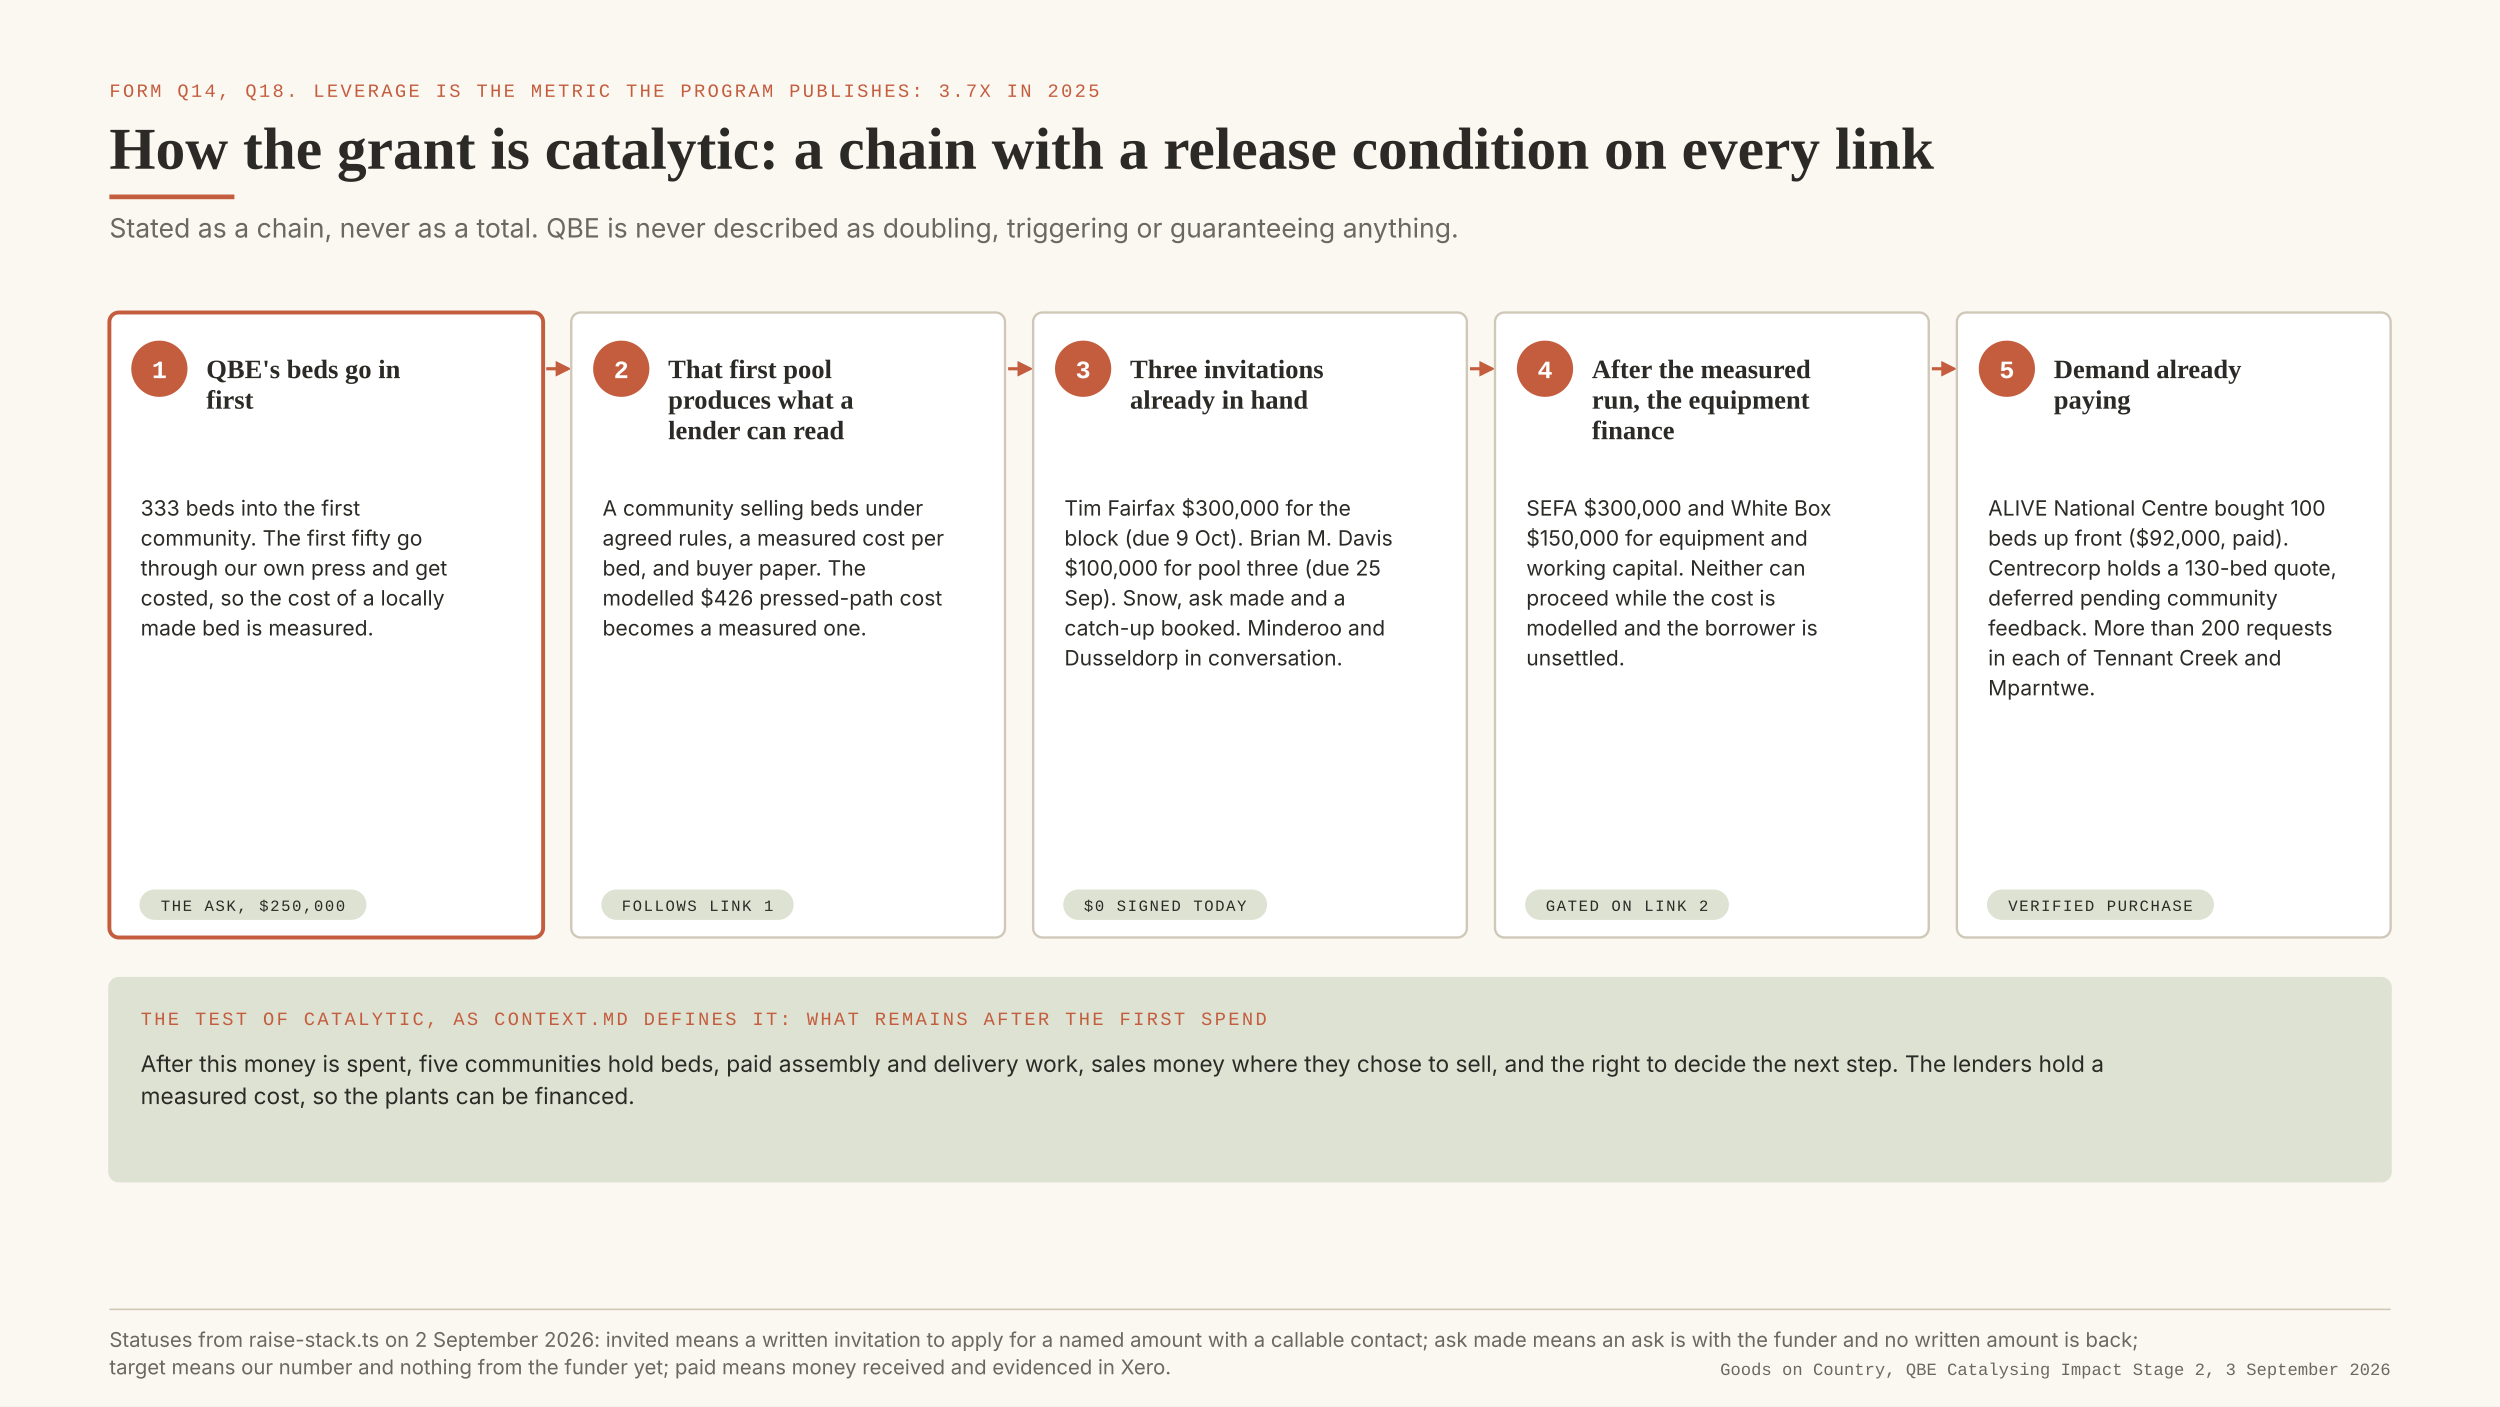
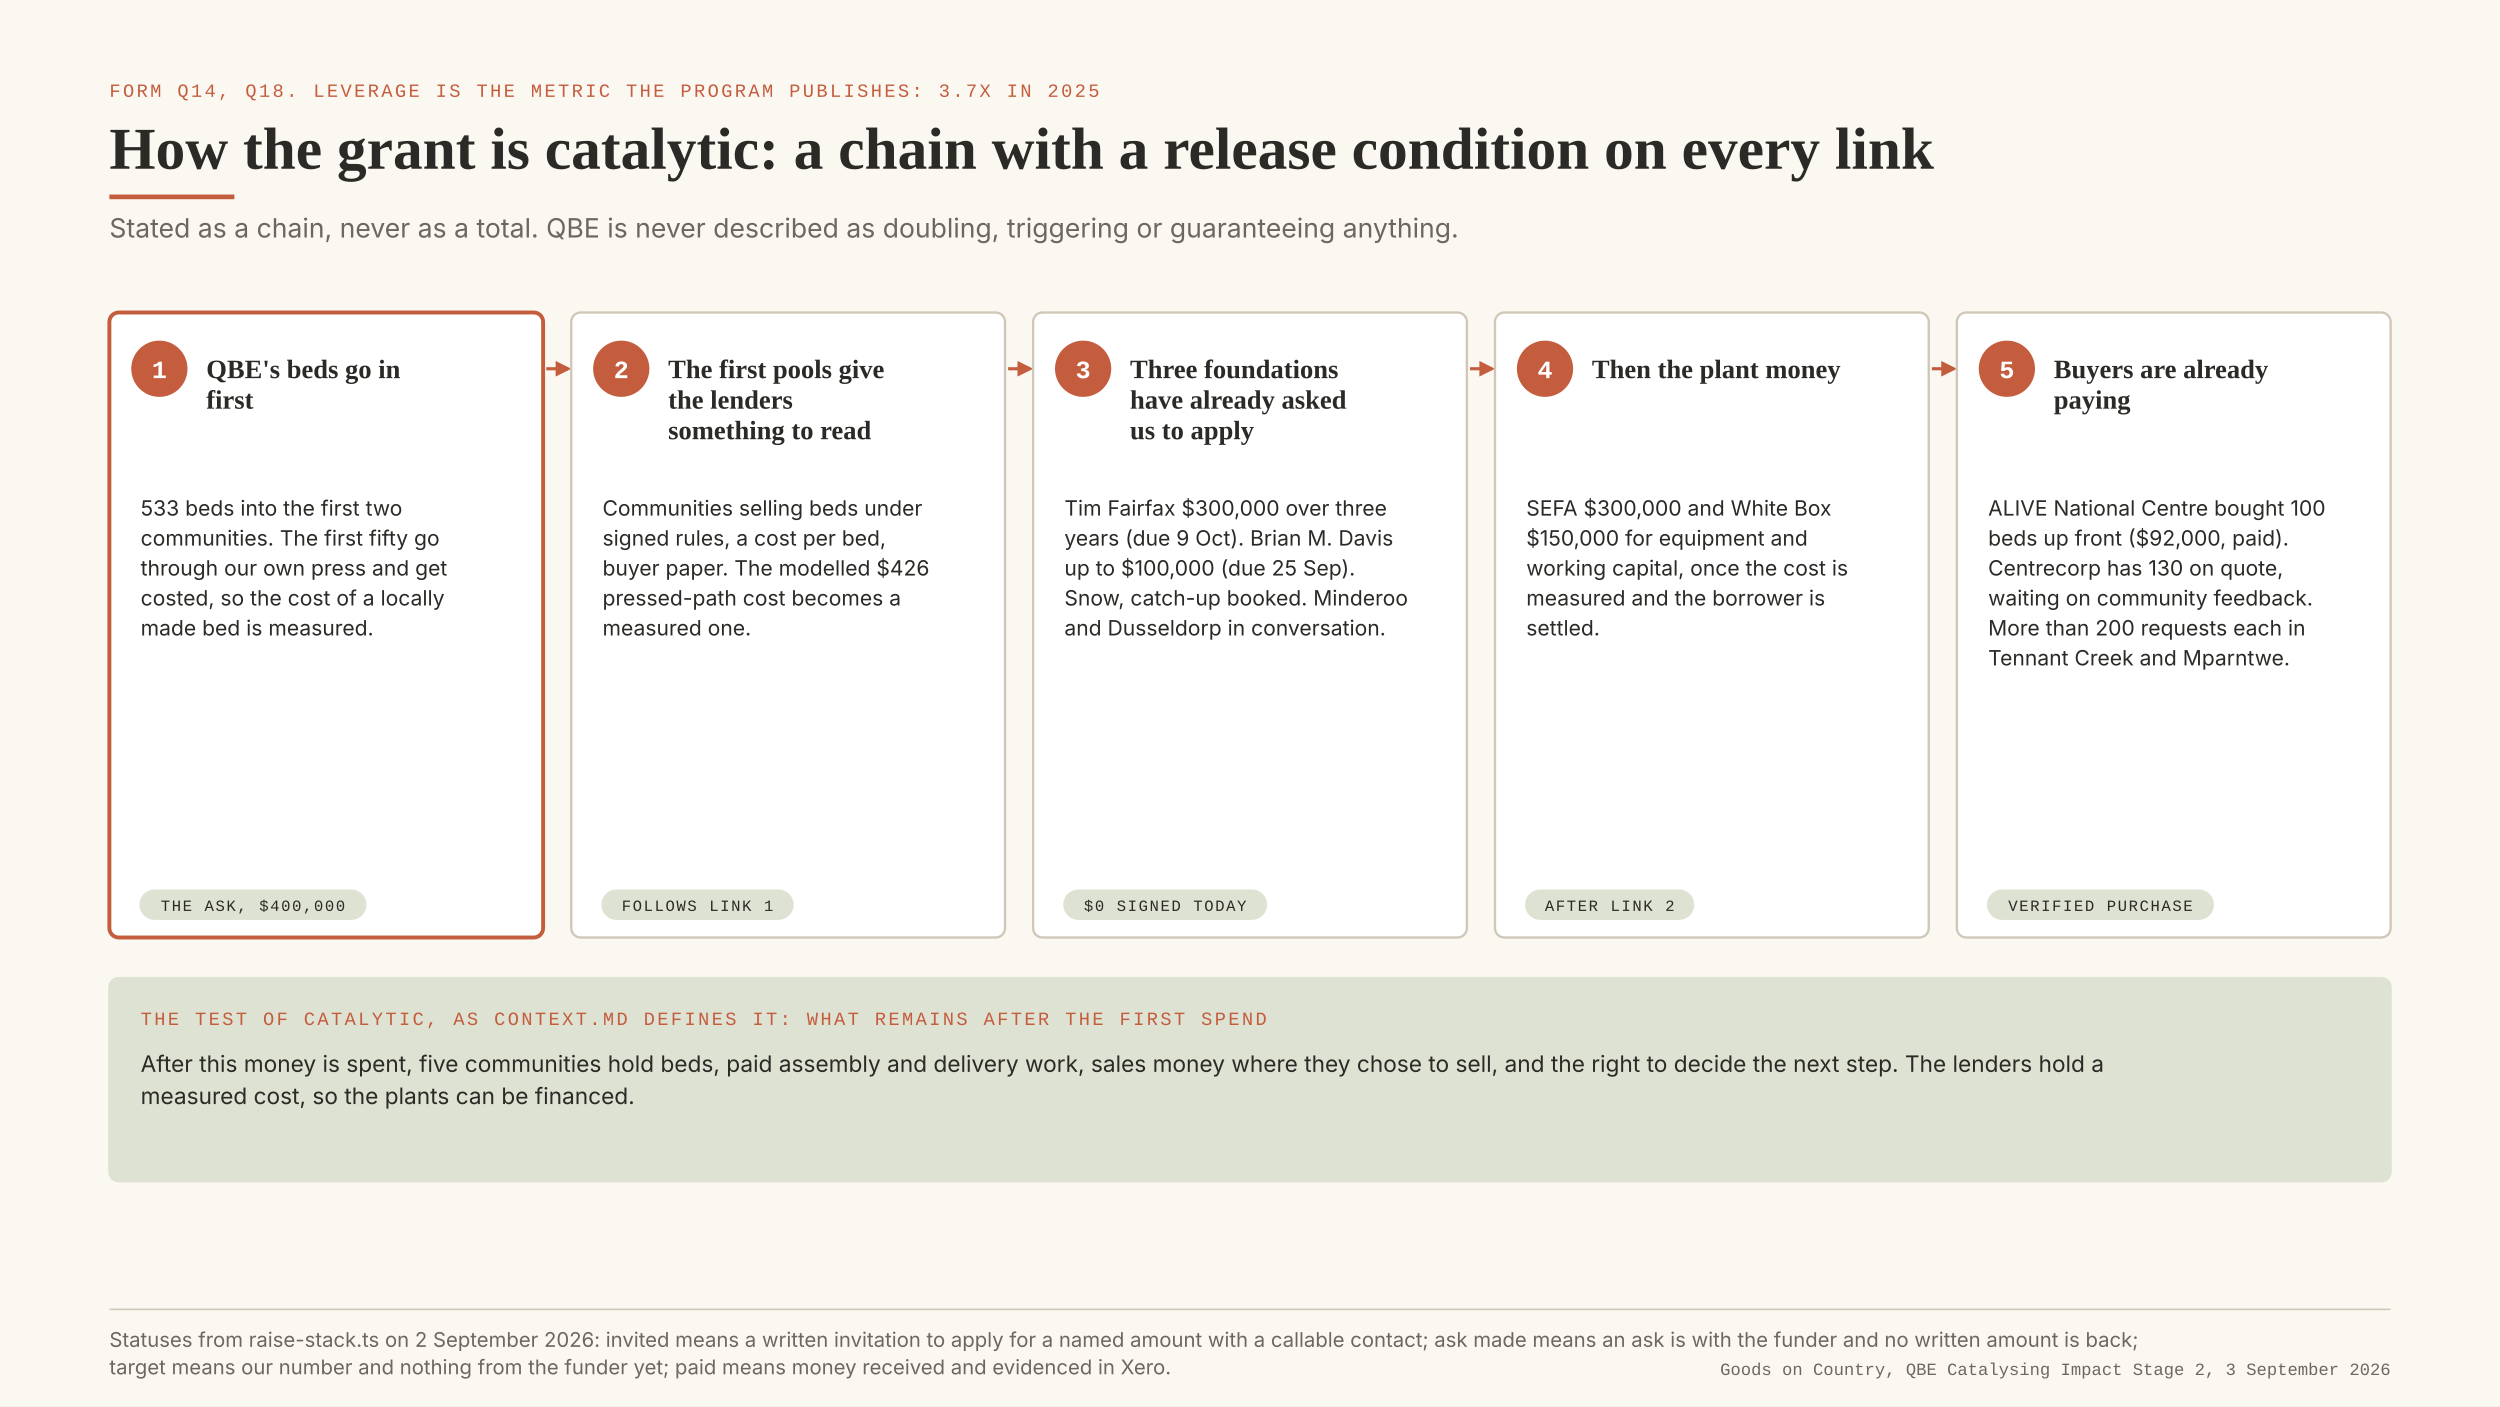
<svg xmlns="http://www.w3.org/2000/svg" width="1600" height="900" viewBox="0 0 1600 900">
  <defs>
    <marker id="ah-t" markerWidth="10" markerHeight="10" refX="8" refY="5" orient="auto" markerUnits="userSpaceOnUse">
      <path d="M0,0 L10,5 L0,10 z" fill="#C45C3E" />
    </marker>
    <marker id="ah-i" markerWidth="10" markerHeight="10" refX="8" refY="5" orient="auto" markerUnits="userSpaceOnUse">
      <path d="M0,0 L10,5 L0,10 z" fill="#2B2A26" />
    </marker>
  </defs>
  <rect width="1600" height="900" fill="#FBF8F1" />
  <text x="70" y="62" font-family="'Roboto Mono', Menlo, 'Courier New', monospace" font-size="12" fill="#C45C3E" font-weight="400" text-anchor="start" letter-spacing="1.5">FORM Q14, Q18. LEVERAGE IS THE METRIC THE PROGRAM PUBLISHES: 3.7X IN 2025</text>
  <text x="70" y="108" font-family="'Playfair Display', Georgia, 'Times New Roman', serif" font-size="38" fill="#2B2A26" font-weight="600" text-anchor="start" letter-spacing="0">How the grant is catalytic: a chain with a release condition on every link</text>
  <line x1="70" y1="126" x2="150" y2="126" stroke="#C45C3E" stroke-width="3" />
  <text x="70" y="152" font-family="Inter, 'Helvetica Neue', Helvetica, Arial, sans-serif" font-size="17" fill="#6B6862" font-weight="400" text-anchor="start" letter-spacing="0">Stated as a chain, never as a total. QBE is never described as doubling, triggering or guaranteeing anything.</text>
  <rect x="70" y="200" width="277.6" height="400" rx="6" fill="#FFFFFF" stroke="#C45C3E" stroke-width="2.5" />
  <circle cx="102" cy="236" r="18" fill="#C45C3E" />
  <text x="102" y="242" font-family="'Roboto Mono', Menlo, 'Courier New', monospace" font-size="16" fill="#FFFFFF" font-weight="700" text-anchor="middle" letter-spacing="0">1</text>
  <text x="132" y="242" font-family="'Playfair Display', Georgia, 'Times New Roman', serif" font-size="17" fill="#2B2A26" font-weight="600" text-anchor="start" letter-spacing="0">QBE's beds go in</text>
  <text x="132" y="261.55" font-family="'Playfair Display', Georgia, 'Times New Roman', serif" font-size="17" fill="#2B2A26" font-weight="600" text-anchor="start" letter-spacing="0">first</text>
-   <text x="90" y="330" font-family="Inter, 'Helvetica Neue', Helvetica, Arial, sans-serif" font-size="13.5" fill="#2B2A26" font-weight="400" text-anchor="start" letter-spacing="0">333 beds into the first</text>
-   <text x="90" y="349.17" font-family="Inter, 'Helvetica Neue', Helvetica, Arial, sans-serif" font-size="13.5" fill="#2B2A26" font-weight="400" text-anchor="start" letter-spacing="0">community. The first fifty go</text>
+   <text x="90" y="330" font-family="Inter, 'Helvetica Neue', Helvetica, Arial, sans-serif" font-size="13.5" fill="#2B2A26" font-weight="400" text-anchor="start" letter-spacing="0">533 beds into the first two</text>
+   <text x="90" y="349.17" font-family="Inter, 'Helvetica Neue', Helvetica, Arial, sans-serif" font-size="13.5" fill="#2B2A26" font-weight="400" text-anchor="start" letter-spacing="0">communities. The first fifty go</text>
  <text x="90" y="368.34" font-family="Inter, 'Helvetica Neue', Helvetica, Arial, sans-serif" font-size="13.5" fill="#2B2A26" font-weight="400" text-anchor="start" letter-spacing="0">through our own press and get</text>
  <text x="90" y="387.51" font-family="Inter, 'Helvetica Neue', Helvetica, Arial, sans-serif" font-size="13.5" fill="#2B2A26" font-weight="400" text-anchor="start" letter-spacing="0">costed, so the cost of a locally</text>
  <text x="90" y="406.68" font-family="Inter, 'Helvetica Neue', Helvetica, Arial, sans-serif" font-size="13.5" fill="#2B2A26" font-weight="400" text-anchor="start" letter-spacing="0">made bed is measured.</text>
  <rect x="90" y="570" width="143.8" height="18" rx="9" fill="#DDE2D2" stroke="#DDE2D2" stroke-width="1.5" />
-   <text x="161.9" y="583" font-family="'Roboto Mono', Menlo, 'Courier New', monospace" font-size="10" fill="#2B2A26" font-weight="400" text-anchor="middle" letter-spacing="1">THE ASK, $250,000</text>
+   <text x="161.9" y="583" font-family="'Roboto Mono', Menlo, 'Courier New', monospace" font-size="10" fill="#2B2A26" font-weight="400" text-anchor="middle" letter-spacing="1">THE ASK, $400,000</text>
  <line x1="349.6" y1="236" x2="363.6" y2="236" stroke="#C45C3E" stroke-width="2" marker-end="url(#ah-t)" />
  <rect x="365.6" y="200" width="277.6" height="400" rx="6" fill="#FFFFFF" stroke="#CFC7B8" stroke-width="1.5" />
  <circle cx="397.6" cy="236" r="18" fill="#C45C3E" />
  <text x="397.6" y="242" font-family="'Roboto Mono', Menlo, 'Courier New', monospace" font-size="16" fill="#FFFFFF" font-weight="700" text-anchor="middle" letter-spacing="0">2</text>
-   <text x="427.6" y="242" font-family="'Playfair Display', Georgia, 'Times New Roman', serif" font-size="17" fill="#2B2A26" font-weight="600" text-anchor="start" letter-spacing="0">That first pool</text>
-   <text x="427.6" y="261.55" font-family="'Playfair Display', Georgia, 'Times New Roman', serif" font-size="17" fill="#2B2A26" font-weight="600" text-anchor="start" letter-spacing="0">produces what a</text>
-   <text x="427.6" y="281.1" font-family="'Playfair Display', Georgia, 'Times New Roman', serif" font-size="17" fill="#2B2A26" font-weight="600" text-anchor="start" letter-spacing="0">lender can read</text>
-   <text x="385.6" y="330" font-family="Inter, 'Helvetica Neue', Helvetica, Arial, sans-serif" font-size="13.5" fill="#2B2A26" font-weight="400" text-anchor="start" letter-spacing="0">A community selling beds under</text>
-   <text x="385.6" y="349.17" font-family="Inter, 'Helvetica Neue', Helvetica, Arial, sans-serif" font-size="13.5" fill="#2B2A26" font-weight="400" text-anchor="start" letter-spacing="0">agreed rules, a measured cost per</text>
-   <text x="385.6" y="368.34" font-family="Inter, 'Helvetica Neue', Helvetica, Arial, sans-serif" font-size="13.5" fill="#2B2A26" font-weight="400" text-anchor="start" letter-spacing="0">bed, and buyer paper. The</text>
-   <text x="385.6" y="387.51" font-family="Inter, 'Helvetica Neue', Helvetica, Arial, sans-serif" font-size="13.5" fill="#2B2A26" font-weight="400" text-anchor="start" letter-spacing="0">modelled $426 pressed-path cost</text>
-   <text x="385.6" y="406.68" font-family="Inter, 'Helvetica Neue', Helvetica, Arial, sans-serif" font-size="13.5" fill="#2B2A26" font-weight="400" text-anchor="start" letter-spacing="0">becomes a measured one.</text>
+   <text x="427.6" y="242" font-family="'Playfair Display', Georgia, 'Times New Roman', serif" font-size="17" fill="#2B2A26" font-weight="600" text-anchor="start" letter-spacing="0">The first pools give</text>
+   <text x="427.6" y="261.55" font-family="'Playfair Display', Georgia, 'Times New Roman', serif" font-size="17" fill="#2B2A26" font-weight="600" text-anchor="start" letter-spacing="0">the lenders</text>
+   <text x="427.6" y="281.1" font-family="'Playfair Display', Georgia, 'Times New Roman', serif" font-size="17" fill="#2B2A26" font-weight="600" text-anchor="start" letter-spacing="0">something to read</text>
+   <text x="385.6" y="330" font-family="Inter, 'Helvetica Neue', Helvetica, Arial, sans-serif" font-size="13.5" fill="#2B2A26" font-weight="400" text-anchor="start" letter-spacing="0">Communities selling beds under</text>
+   <text x="385.6" y="349.17" font-family="Inter, 'Helvetica Neue', Helvetica, Arial, sans-serif" font-size="13.5" fill="#2B2A26" font-weight="400" text-anchor="start" letter-spacing="0">signed rules, a cost per bed,</text>
+   <text x="385.6" y="368.34" font-family="Inter, 'Helvetica Neue', Helvetica, Arial, sans-serif" font-size="13.5" fill="#2B2A26" font-weight="400" text-anchor="start" letter-spacing="0">buyer paper. The modelled $426</text>
+   <text x="385.6" y="387.51" font-family="Inter, 'Helvetica Neue', Helvetica, Arial, sans-serif" font-size="13.5" fill="#2B2A26" font-weight="400" text-anchor="start" letter-spacing="0">pressed-path cost becomes a</text>
+   <text x="385.6" y="406.68" font-family="Inter, 'Helvetica Neue', Helvetica, Arial, sans-serif" font-size="13.5" fill="#2B2A26" font-weight="400" text-anchor="start" letter-spacing="0">measured one.</text>
  <rect x="385.6" y="570" width="121.6" height="18" rx="9" fill="#DDE2D2" stroke="#DDE2D2" stroke-width="1.5" />
  <text x="446.4" y="583" font-family="'Roboto Mono', Menlo, 'Courier New', monospace" font-size="10" fill="#2B2A26" font-weight="400" text-anchor="middle" letter-spacing="1">FOLLOWS LINK 1</text>
  <line x1="645.2" y1="236" x2="659.2" y2="236" stroke="#C45C3E" stroke-width="2" marker-end="url(#ah-t)" />
  <rect x="661.2" y="200" width="277.6" height="400" rx="6" fill="#FFFFFF" stroke="#CFC7B8" stroke-width="1.5" />
  <circle cx="693.2" cy="236" r="18" fill="#C45C3E" />
  <text x="693.2" y="242" font-family="'Roboto Mono', Menlo, 'Courier New', monospace" font-size="16" fill="#FFFFFF" font-weight="700" text-anchor="middle" letter-spacing="0">3</text>
-   <text x="723.2" y="242" font-family="'Playfair Display', Georgia, 'Times New Roman', serif" font-size="17" fill="#2B2A26" font-weight="600" text-anchor="start" letter-spacing="0">Three invitations</text>
-   <text x="723.2" y="261.55" font-family="'Playfair Display', Georgia, 'Times New Roman', serif" font-size="17" fill="#2B2A26" font-weight="600" text-anchor="start" letter-spacing="0">already in hand</text>
-   <text x="681.2" y="330" font-family="Inter, 'Helvetica Neue', Helvetica, Arial, sans-serif" font-size="13.5" fill="#2B2A26" font-weight="400" text-anchor="start" letter-spacing="0">Tim Fairfax $300,000 for the</text>
-   <text x="681.2" y="349.17" font-family="Inter, 'Helvetica Neue', Helvetica, Arial, sans-serif" font-size="13.5" fill="#2B2A26" font-weight="400" text-anchor="start" letter-spacing="0">block (due 9 Oct). Brian M. Davis</text>
-   <text x="681.2" y="368.34" font-family="Inter, 'Helvetica Neue', Helvetica, Arial, sans-serif" font-size="13.5" fill="#2B2A26" font-weight="400" text-anchor="start" letter-spacing="0">$100,000 for pool three (due 25</text>
-   <text x="681.2" y="387.51" font-family="Inter, 'Helvetica Neue', Helvetica, Arial, sans-serif" font-size="13.5" fill="#2B2A26" font-weight="400" text-anchor="start" letter-spacing="0">Sep). Snow, ask made and a</text>
-   <text x="681.2" y="406.68" font-family="Inter, 'Helvetica Neue', Helvetica, Arial, sans-serif" font-size="13.5" fill="#2B2A26" font-weight="400" text-anchor="start" letter-spacing="0">catch-up booked. Minderoo and</text>
-   <text x="681.2" y="425.85" font-family="Inter, 'Helvetica Neue', Helvetica, Arial, sans-serif" font-size="13.5" fill="#2B2A26" font-weight="400" text-anchor="start" letter-spacing="0">Dusseldorp in conversation.</text>
+   <text x="723.2" y="242" font-family="'Playfair Display', Georgia, 'Times New Roman', serif" font-size="17" fill="#2B2A26" font-weight="600" text-anchor="start" letter-spacing="0">Three foundations</text>
+   <text x="723.2" y="261.55" font-family="'Playfair Display', Georgia, 'Times New Roman', serif" font-size="17" fill="#2B2A26" font-weight="600" text-anchor="start" letter-spacing="0">have already asked</text>
+   <text x="723.2" y="281.1" font-family="'Playfair Display', Georgia, 'Times New Roman', serif" font-size="17" fill="#2B2A26" font-weight="600" text-anchor="start" letter-spacing="0">us to apply</text>
+   <text x="681.2" y="330" font-family="Inter, 'Helvetica Neue', Helvetica, Arial, sans-serif" font-size="13.5" fill="#2B2A26" font-weight="400" text-anchor="start" letter-spacing="0">Tim Fairfax $300,000 over three</text>
+   <text x="681.2" y="349.17" font-family="Inter, 'Helvetica Neue', Helvetica, Arial, sans-serif" font-size="13.5" fill="#2B2A26" font-weight="400" text-anchor="start" letter-spacing="0">years (due 9 Oct). Brian M. Davis</text>
+   <text x="681.2" y="368.34" font-family="Inter, 'Helvetica Neue', Helvetica, Arial, sans-serif" font-size="13.5" fill="#2B2A26" font-weight="400" text-anchor="start" letter-spacing="0">up to $100,000 (due 25 Sep).</text>
+   <text x="681.2" y="387.51" font-family="Inter, 'Helvetica Neue', Helvetica, Arial, sans-serif" font-size="13.5" fill="#2B2A26" font-weight="400" text-anchor="start" letter-spacing="0">Snow, catch-up booked. Minderoo</text>
+   <text x="681.2" y="406.68" font-family="Inter, 'Helvetica Neue', Helvetica, Arial, sans-serif" font-size="13.5" fill="#2B2A26" font-weight="400" text-anchor="start" letter-spacing="0">and Dusseldorp in conversation.</text>
  <rect x="681.2" y="570" width="129" height="18" rx="9" fill="#DDE2D2" stroke="#DDE2D2" stroke-width="1.5" />
  <text x="745.7" y="583" font-family="'Roboto Mono', Menlo, 'Courier New', monospace" font-size="10" fill="#2B2A26" font-weight="400" text-anchor="middle" letter-spacing="1">$0 SIGNED TODAY</text>
  <line x1="940.8" y1="236" x2="954.8" y2="236" stroke="#C45C3E" stroke-width="2" marker-end="url(#ah-t)" />
  <rect x="956.8" y="200" width="277.6" height="400" rx="6" fill="#FFFFFF" stroke="#CFC7B8" stroke-width="1.5" />
  <circle cx="988.8" cy="236" r="18" fill="#C45C3E" />
  <text x="988.8" y="242" font-family="'Roboto Mono', Menlo, 'Courier New', monospace" font-size="16" fill="#FFFFFF" font-weight="700" text-anchor="middle" letter-spacing="0">4</text>
-   <text x="1018.8" y="242" font-family="'Playfair Display', Georgia, 'Times New Roman', serif" font-size="17" fill="#2B2A26" font-weight="600" text-anchor="start" letter-spacing="0">After the measured</text>
-   <text x="1018.8" y="261.55" font-family="'Playfair Display', Georgia, 'Times New Roman', serif" font-size="17" fill="#2B2A26" font-weight="600" text-anchor="start" letter-spacing="0">run, the equipment</text>
-   <text x="1018.8" y="281.1" font-family="'Playfair Display', Georgia, 'Times New Roman', serif" font-size="17" fill="#2B2A26" font-weight="600" text-anchor="start" letter-spacing="0">finance</text>
+   <text x="1018.8" y="242" font-family="'Playfair Display', Georgia, 'Times New Roman', serif" font-size="17" fill="#2B2A26" font-weight="600" text-anchor="start" letter-spacing="0">Then the plant money</text>
  <text x="976.8" y="330" font-family="Inter, 'Helvetica Neue', Helvetica, Arial, sans-serif" font-size="13.5" fill="#2B2A26" font-weight="400" text-anchor="start" letter-spacing="0">SEFA $300,000 and White Box</text>
  <text x="976.8" y="349.17" font-family="Inter, 'Helvetica Neue', Helvetica, Arial, sans-serif" font-size="13.5" fill="#2B2A26" font-weight="400" text-anchor="start" letter-spacing="0">$150,000 for equipment and</text>
-   <text x="976.8" y="368.34" font-family="Inter, 'Helvetica Neue', Helvetica, Arial, sans-serif" font-size="13.5" fill="#2B2A26" font-weight="400" text-anchor="start" letter-spacing="0">working capital. Neither can</text>
-   <text x="976.8" y="387.51" font-family="Inter, 'Helvetica Neue', Helvetica, Arial, sans-serif" font-size="13.5" fill="#2B2A26" font-weight="400" text-anchor="start" letter-spacing="0">proceed while the cost is</text>
-   <text x="976.8" y="406.68" font-family="Inter, 'Helvetica Neue', Helvetica, Arial, sans-serif" font-size="13.5" fill="#2B2A26" font-weight="400" text-anchor="start" letter-spacing="0">modelled and the borrower is</text>
-   <text x="976.8" y="425.85" font-family="Inter, 'Helvetica Neue', Helvetica, Arial, sans-serif" font-size="13.5" fill="#2B2A26" font-weight="400" text-anchor="start" letter-spacing="0">unsettled.</text>
-   <rect x="976.8" y="570" width="129" height="18" rx="9" fill="#DDE2D2" stroke="#DDE2D2" stroke-width="1.5" />
-   <text x="1041.3" y="583" font-family="'Roboto Mono', Menlo, 'Courier New', monospace" font-size="10" fill="#2B2A26" font-weight="400" text-anchor="middle" letter-spacing="1">GATED ON LINK 2</text>
+   <text x="976.8" y="368.34" font-family="Inter, 'Helvetica Neue', Helvetica, Arial, sans-serif" font-size="13.5" fill="#2B2A26" font-weight="400" text-anchor="start" letter-spacing="0">working capital, once the cost is</text>
+   <text x="976.8" y="387.51" font-family="Inter, 'Helvetica Neue', Helvetica, Arial, sans-serif" font-size="13.5" fill="#2B2A26" font-weight="400" text-anchor="start" letter-spacing="0">measured and the borrower is</text>
+   <text x="976.8" y="406.68" font-family="Inter, 'Helvetica Neue', Helvetica, Arial, sans-serif" font-size="13.5" fill="#2B2A26" font-weight="400" text-anchor="start" letter-spacing="0">settled.</text>
+   <rect x="976.8" y="570" width="106.8" height="18" rx="9" fill="#DDE2D2" stroke="#DDE2D2" stroke-width="1.5" />
+   <text x="1030.2" y="583" font-family="'Roboto Mono', Menlo, 'Courier New', monospace" font-size="10" fill="#2B2A26" font-weight="400" text-anchor="middle" letter-spacing="1">AFTER LINK 2</text>
  <line x1="1236.4" y1="236" x2="1250.4" y2="236" stroke="#C45C3E" stroke-width="2" marker-end="url(#ah-t)" />
  <rect x="1252.4" y="200" width="277.6" height="400" rx="6" fill="#FFFFFF" stroke="#CFC7B8" stroke-width="1.5" />
  <circle cx="1284.4" cy="236" r="18" fill="#C45C3E" />
  <text x="1284.4" y="242" font-family="'Roboto Mono', Menlo, 'Courier New', monospace" font-size="16" fill="#FFFFFF" font-weight="700" text-anchor="middle" letter-spacing="0">5</text>
-   <text x="1314.4" y="242" font-family="'Playfair Display', Georgia, 'Times New Roman', serif" font-size="17" fill="#2B2A26" font-weight="600" text-anchor="start" letter-spacing="0">Demand already</text>
+   <text x="1314.4" y="242" font-family="'Playfair Display', Georgia, 'Times New Roman', serif" font-size="17" fill="#2B2A26" font-weight="600" text-anchor="start" letter-spacing="0">Buyers are already</text>
  <text x="1314.4" y="261.55" font-family="'Playfair Display', Georgia, 'Times New Roman', serif" font-size="17" fill="#2B2A26" font-weight="600" text-anchor="start" letter-spacing="0">paying</text>
  <text x="1272.4" y="330" font-family="Inter, 'Helvetica Neue', Helvetica, Arial, sans-serif" font-size="13.5" fill="#2B2A26" font-weight="400" text-anchor="start" letter-spacing="0">ALIVE National Centre bought 100</text>
  <text x="1272.4" y="349.17" font-family="Inter, 'Helvetica Neue', Helvetica, Arial, sans-serif" font-size="13.5" fill="#2B2A26" font-weight="400" text-anchor="start" letter-spacing="0">beds up front ($92,000, paid).</text>
-   <text x="1272.4" y="368.34" font-family="Inter, 'Helvetica Neue', Helvetica, Arial, sans-serif" font-size="13.5" fill="#2B2A26" font-weight="400" text-anchor="start" letter-spacing="0">Centrecorp holds a 130-bed quote,</text>
-   <text x="1272.4" y="387.51" font-family="Inter, 'Helvetica Neue', Helvetica, Arial, sans-serif" font-size="13.5" fill="#2B2A26" font-weight="400" text-anchor="start" letter-spacing="0">deferred pending community</text>
-   <text x="1272.4" y="406.68" font-family="Inter, 'Helvetica Neue', Helvetica, Arial, sans-serif" font-size="13.5" fill="#2B2A26" font-weight="400" text-anchor="start" letter-spacing="0">feedback. More than 200 requests</text>
-   <text x="1272.4" y="425.85" font-family="Inter, 'Helvetica Neue', Helvetica, Arial, sans-serif" font-size="13.5" fill="#2B2A26" font-weight="400" text-anchor="start" letter-spacing="0">in each of Tennant Creek and</text>
-   <text x="1272.4" y="445.02" font-family="Inter, 'Helvetica Neue', Helvetica, Arial, sans-serif" font-size="13.5" fill="#2B2A26" font-weight="400" text-anchor="start" letter-spacing="0">Mparntwe.</text>
+   <text x="1272.4" y="368.34" font-family="Inter, 'Helvetica Neue', Helvetica, Arial, sans-serif" font-size="13.5" fill="#2B2A26" font-weight="400" text-anchor="start" letter-spacing="0">Centrecorp has 130 on quote,</text>
+   <text x="1272.4" y="387.51" font-family="Inter, 'Helvetica Neue', Helvetica, Arial, sans-serif" font-size="13.5" fill="#2B2A26" font-weight="400" text-anchor="start" letter-spacing="0">waiting on community feedback.</text>
+   <text x="1272.4" y="406.68" font-family="Inter, 'Helvetica Neue', Helvetica, Arial, sans-serif" font-size="13.5" fill="#2B2A26" font-weight="400" text-anchor="start" letter-spacing="0">More than 200 requests each in</text>
+   <text x="1272.4" y="425.85" font-family="Inter, 'Helvetica Neue', Helvetica, Arial, sans-serif" font-size="13.5" fill="#2B2A26" font-weight="400" text-anchor="start" letter-spacing="0">Tennant Creek and Mparntwe.</text>
  <rect x="1272.4" y="570" width="143.8" height="18" rx="9" fill="#DDE2D2" stroke="#DDE2D2" stroke-width="1.5" />
  <text x="1344.3" y="583" font-family="'Roboto Mono', Menlo, 'Courier New', monospace" font-size="10" fill="#2B2A26" font-weight="400" text-anchor="middle" letter-spacing="1">VERIFIED PURCHASE</text>
  <rect x="70" y="626" width="1460" height="130" rx="6" fill="#DDE2D2" stroke="#DDE2D2" stroke-width="1.5" />
  <text x="90" y="656" font-family="'Roboto Mono', Menlo, 'Courier New', monospace" font-size="12" fill="#C45C3E" font-weight="400" text-anchor="start" letter-spacing="1.5">THE TEST OF CATALYTIC, AS CONTEXT.MD DEFINES IT: WHAT REMAINS AFTER THE FIRST SPEND</text>
  <text x="90" y="686" font-family="Inter, 'Helvetica Neue', Helvetica, Arial, sans-serif" font-size="14.5" fill="#2B2A26" font-weight="400" text-anchor="start" letter-spacing="0">After this money is spent, five communities hold beds, paid assembly and delivery work, sales money where they chose to sell, and the right to decide the next step. The lenders hold a</text>
  <text x="90" y="706.59" font-family="Inter, 'Helvetica Neue', Helvetica, Arial, sans-serif" font-size="14.5" fill="#2B2A26" font-weight="400" text-anchor="start" letter-spacing="0">measured cost, so the plants can be financed.</text>
  <line x1="70" y1="838" x2="1530" y2="838" stroke="#CFC7B8" stroke-width="1" />
  <text x="70" y="862" font-family="Inter, 'Helvetica Neue', Helvetica, Arial, sans-serif" font-size="13" fill="#6B6862" font-weight="400" text-anchor="start" letter-spacing="0">Statuses from raise-stack.ts on 2 September 2026: invited means a written invitation to apply for a named amount with a callable contact; ask made means an ask is with the funder and no written amount is back;</text>
  <text x="70" y="879.55" font-family="Inter, 'Helvetica Neue', Helvetica, Arial, sans-serif" font-size="13" fill="#6B6862" font-weight="400" text-anchor="start" letter-spacing="0">target means our number and nothing from the funder yet; paid means money received and evidenced in Xero.</text>
  <text x="1530" y="880" font-family="'Roboto Mono', Menlo, 'Courier New', monospace" font-size="11" fill="#6B6862" font-weight="400" text-anchor="end" letter-spacing="0">Goods on Country, QBE Catalysing Impact Stage 2, 3 September 2026</text>
</svg>
